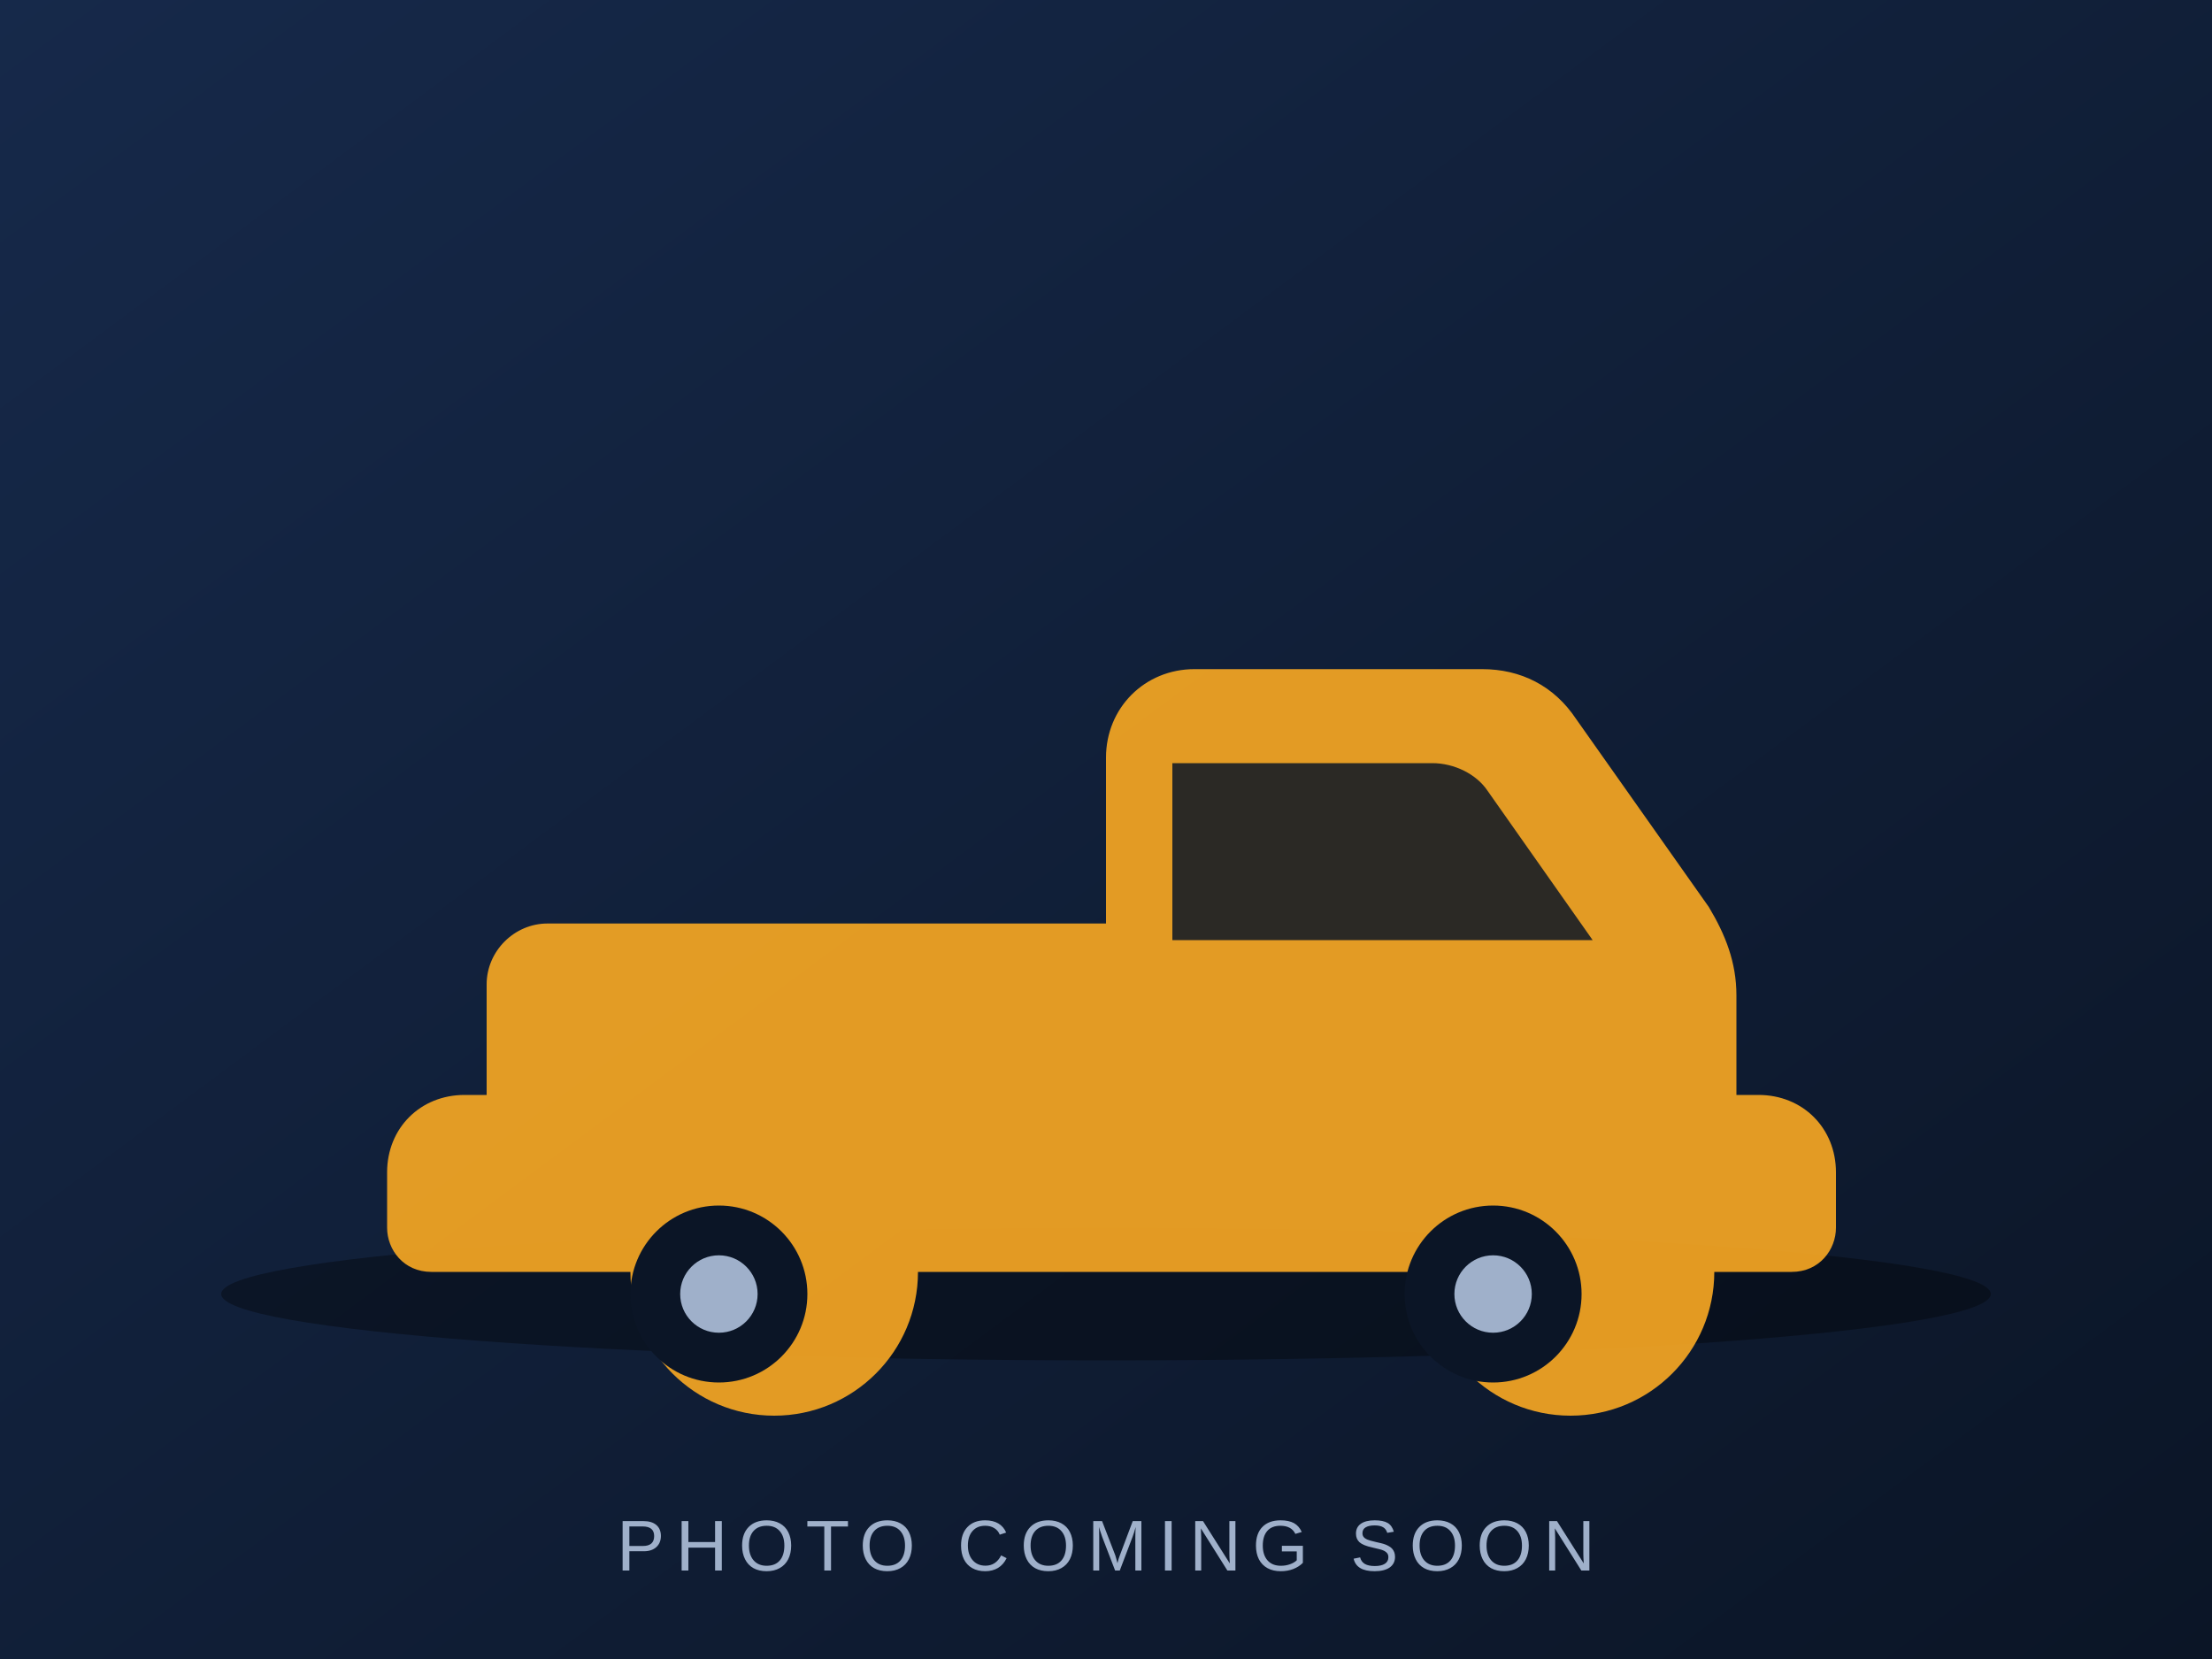
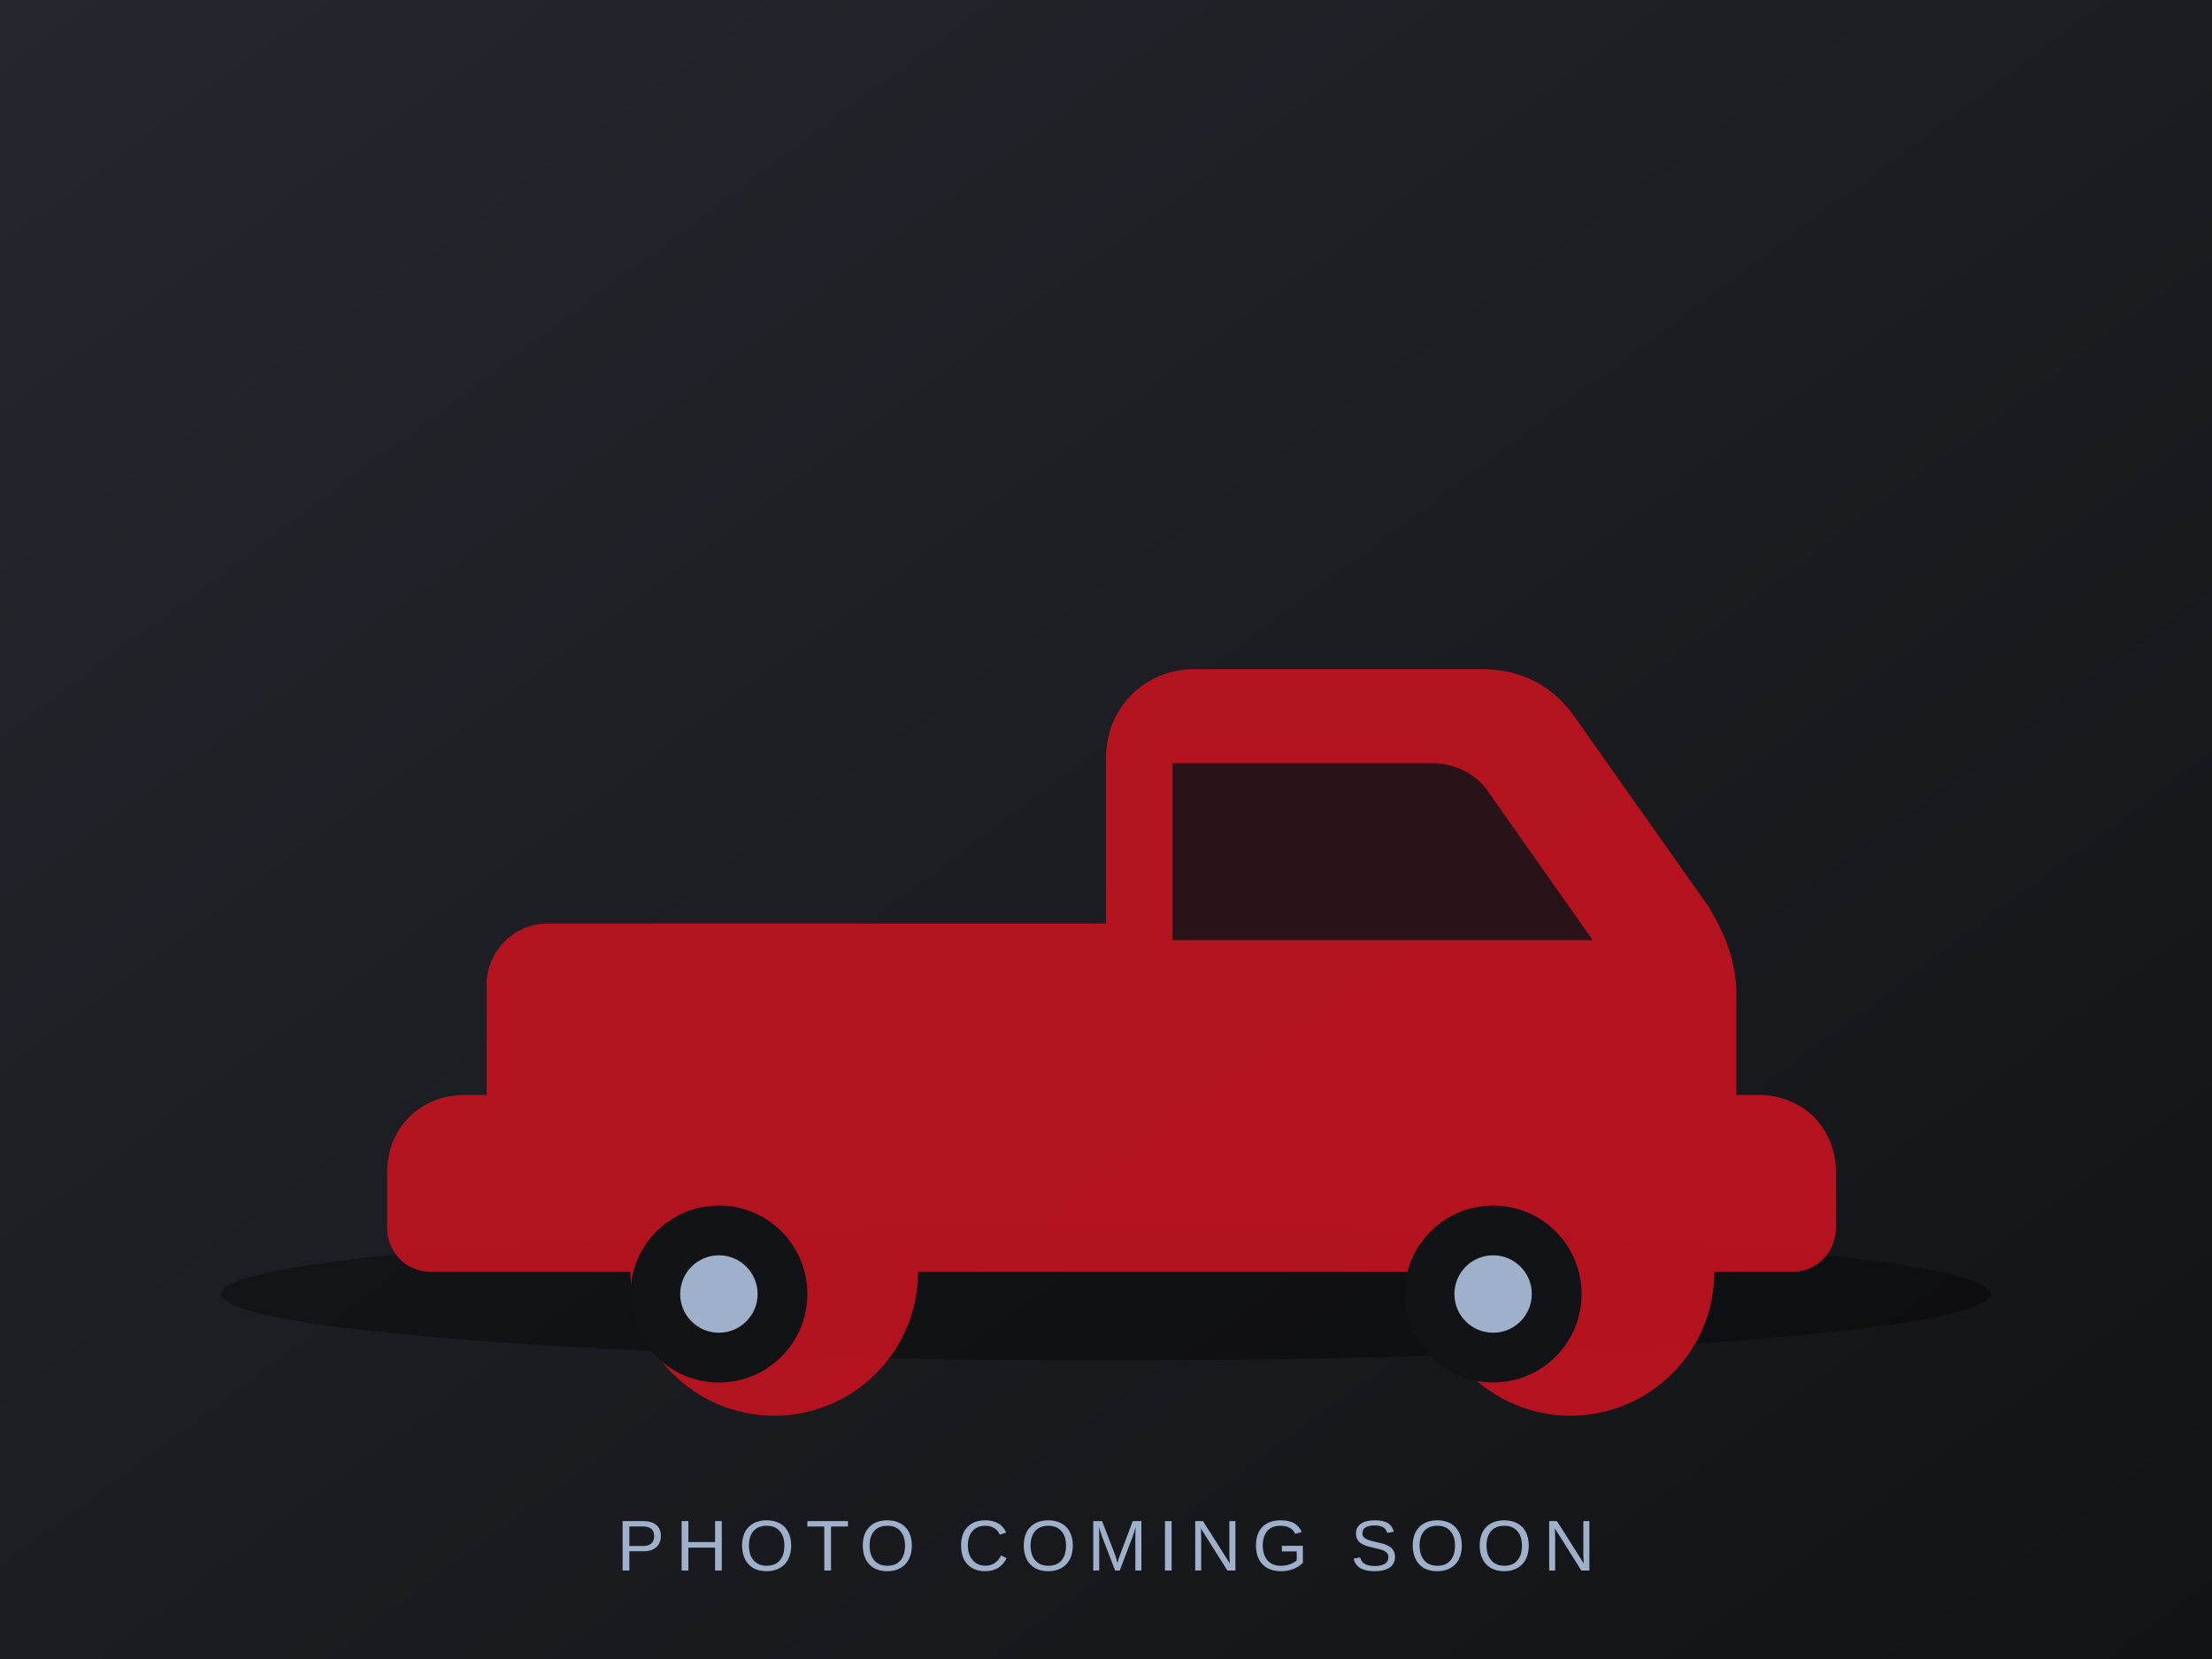
<svg xmlns="http://www.w3.org/2000/svg" viewBox="0 0 400 300">
  <defs>
    <linearGradient id="bg" x1="0" y1="0" x2="1" y2="1">
-       <stop offset="0" stop-color="#16294a" />
-       <stop offset="1" stop-color="#0b1526" />
+       <stop offset="0" stop-color="#24272e" />
+       <stop offset="1" stop-color="#121316" />
    </linearGradient>
  </defs>
  <rect width="400" height="300" fill="url(#bg)" />
  <ellipse cx="200" cy="234" rx="160" ry="12" fill="#000" opacity="0.35" />
-   <g fill="#f5a623">
+   <g fill="#c1121f">
    <path d="M70 212c0-8 6-14 14-14h4v-20c0-6 5-11 11-11h101v-30c0-9 7-16 16-16h52c7 0 13 3 17 9l24 34c3 5 5 10 5 16v18h4c8 0 14 6 14 14v10c0 4-3 8-8 8h-14a26 26 0 0 1-52 0h-92a26 26 0 0 1-52 0H78c-5 0-8-4-8-8v-10z" opacity="0.92" />
  </g>
-   <g fill="#0b1526">
+   <g fill="#121316">
    <path d="M212 138h47c4 0 8 2 10 5l19 27h-76v-32z" opacity="0.85" />
    <circle cx="130" cy="234" r="16" />
    <circle cx="270" cy="234" r="16" />
  </g>
  <g fill="#9fb0ca">
    <circle cx="130" cy="234" r="7" />
    <circle cx="270" cy="234" r="7" />
  </g>
  <text x="200" y="284" text-anchor="middle" font-family="Arial, sans-serif" font-size="13" fill="#9fb0ca" letter-spacing="2">PHOTO COMING SOON</text>
</svg>
